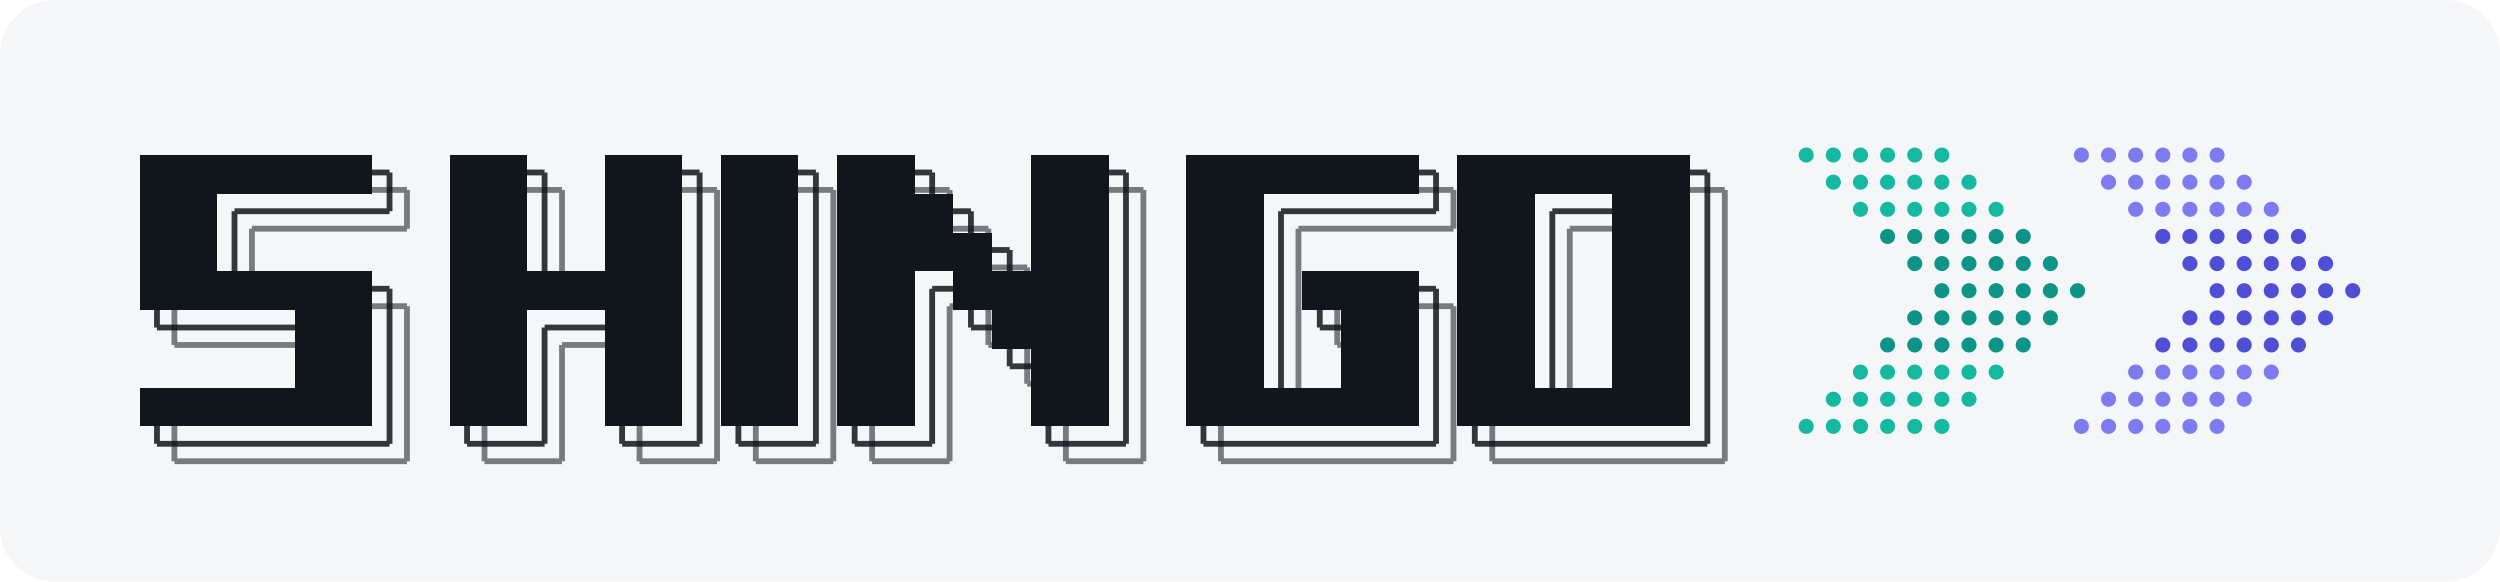
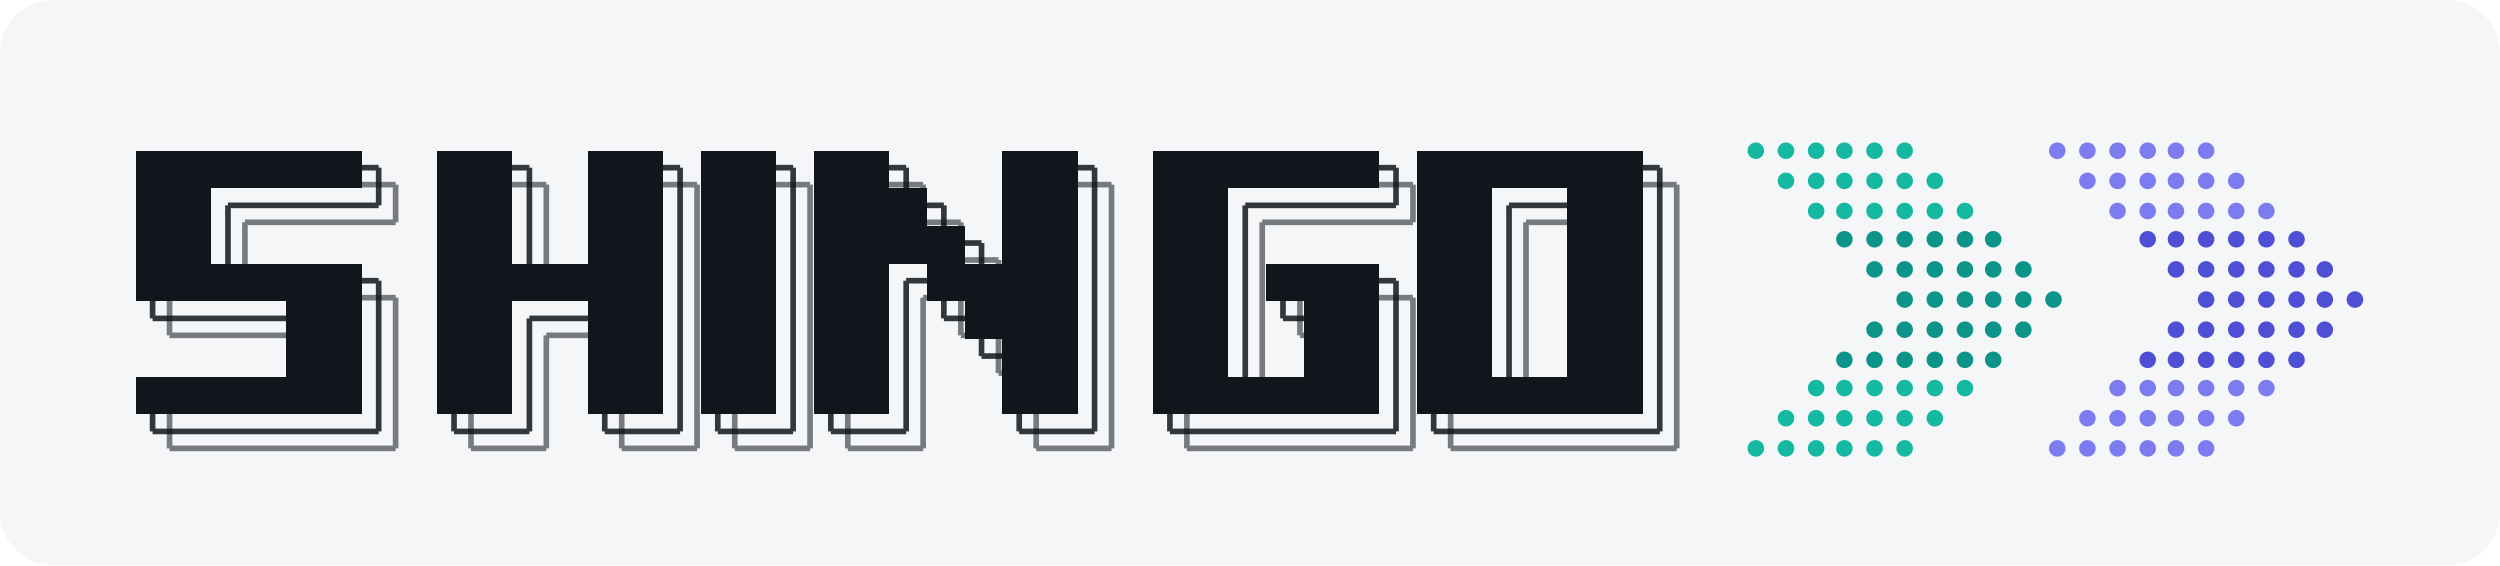
- <svg xmlns="http://www.w3.org/2000/svg" viewBox="0 0 1290 300" width="1290" height="300" role="img" aria-label="Shingo">
+ <svg xmlns="http://www.w3.org/2000/svg" viewBox="0 0 1327 300" width="1327" height="300" role="img" aria-label="Shingo">
  <defs>
    <filter id="glow" x="-20%" y="-20%" width="140%" height="140%">
      <feGaussianBlur stdDeviation="3.5" result="b" />
      <feMerge>
        <feMergeNode in="b" />
        <feMergeNode in="SourceGraphic" />
      </feMerge>
    </filter>
    <filter id="glowInk" x="-10%" y="-10%" width="120%" height="120%">
      <feGaussianBlur stdDeviation="2.2" result="b" />
      <feComponentTransfer in="b" result="b2">
        <feFuncA type="linear" slope="0.55" />
      </feComponentTransfer>
      <feMerge>
        <feMergeNode in="b2" />
        <feMergeNode in="SourceGraphic" />
      </feMerge>
    </filter>
    <pattern id="scan" width="4" height="4" patternUnits="userSpaceOnUse">
      <rect width="4" height="2" fill="#000" fill-opacity="0.18" />
    </pattern>
  </defs>
-   <rect width="1290" height="300" rx="28" fill="#f4f6f8" />
+   <rect width="1327" height="300" rx="28" fill="#f4f6f8" />
  <g transform="translate(72 80)">
    <g transform="translate(18 18)">
      <path d="M240 80L240 100M80 0L100 0M80 20L100 20M680 20L680 40M540 80L540 100M740 120L760 120M740 140L760 140M580 60L580 80M160 0L180 0M160 0L160 20M380 0L400 0M400 0L400 20M600 0L620 0M600 20L620 20M640 60L660 60M660 60L660 80M300 100L300 120M360 20L360 40M680 60L680 80M720 0L740 0M720 20L740 20M540 140L560 140M540 120L540 140M60 120L80 120M60 140L80 140M100 60L120 60M120 60L120 80M160 40L160 60M200 20L200 40M580 100L580 120M660 100L660 120M280 20L280 40M500 20L500 40M720 20L720 40M760 0L780 0M580 120L600 120M580 140L600 140M320 140L340 140M340 120L340 140M360 60L360 80M420 40L440 40M440 40L440 60M440 60L460 60M680 100L680 120M120 100L120 120M160 80L160 100M400 80L400 100M0 0L20 0M0 0L0 20M280 60L280 80M300 0L320 0M300 0L300 20M500 60L500 80M720 60L720 80M760 40L760 60M360 100L360 120M800 60L800 80M540 20L540 40M560 0L580 0M380 140L400 140M400 120L400 140M600 120L620 120M600 140L620 140M200 100L200 120M0 40L0 60M640 0L660 0M640 20L660 20M660 0L660 20M20 80L40 80M280 100L280 120M300 40L300 60M340 20L340 40M500 100L500 120M720 100L720 120M760 80L760 100M800 100L800 120M400 20L420 20M420 20L420 40M680 0L700 0M680 0L680 20M720 120L740 120M720 140L740 140M240 140L260 140M240 120L240 140M60 60L80 60M60 80L80 80M100 0L120 0M100 20L120 20M120 0L120 20M460 140L480 140M460 120L460 140M580 40L580 60M300 80L300 100M340 60L340 80M360 0L380 0M360 0L360 20M620 60L640 60M680 40L680 60M580 80L580 100M80 80L80 100M180 0L200 0M200 0L200 20M660 80L660 100M260 0L280 0M280 0L280 20M480 0L500 0M500 0L500 20M700 0L720 0M300 140L320 140M300 120L300 140M40 120L60 120M40 140L60 140M340 100L340 120M360 40L360 60M780 0L800 0M800 0L800 20M620 100L620 120M680 80L680 100M240 20L240 40M460 20L460 40M740 0L760 0M740 20L760 20M120 80L120 100M80 140L100 140M200 40L200 60M640 140L660 140M660 120L660 140M160 140L180 140M160 120L160 140M200 60L220 60M200 80L220 80M20 0L40 0M280 40L280 60M500 40L500 60M720 40L720 60M360 80L360 100M800 40L800 60M440 100L460 100M440 80L440 100M680 140L700 140M680 120L680 140M60 0L80 0M60 20L80 20M100 140L120 140M120 120L120 140M540 60L540 80M40 40L40 60M280 80L280 100M500 80L500 100M320 0L340 0M340 0L340 20M720 80L720 100M800 80L800 100M760 140L780 140M620 0L640 0M620 20L640 20M240 100L240 120M460 100L460 120M540 100L540 120M160 20L160 40M480 140L500 140M500 120L500 140M0 120L20 120M0 140L20 140M0 120L0 140M40 60L60 60M40 80L60 80M340 40L340 60M700 140L720 140M780 140L800 140M800 120L800 140M400 60L420 60M80 60L100 60M560 140L580 140M160 60L160 80M400 60L400 80M600 60L620 60M600 80L620 80M600 60L600 80M20 120L40 120M20 140L40 140M340 80L340 100M760 20L760 40M620 80L620 100M420 80L440 80M420 60L420 80M240 0L260 0M240 0L240 20M460 0L480 0M460 0L460 20M80 100L80 120M540 0L560 0M540 0L540 20M160 100L160 120M400 100L400 120M200 80L200 100M0 20L0 40M800 20L800 40M300 20L300 40M580 0L600 0M580 20L600 20M760 60L760 80M620 140L640 140M360 140L380 140M360 120L360 140M240 40L240 60M460 40L460 60M540 40L540 60M580 20L580 40M40 20L40 40M0 80L20 80M0 60L0 80M40 0L60 0M40 20L60 20M180 140L200 140M200 120L200 140M220 60L240 60M220 80L240 80M260 140L280 140M280 120L280 140M300 60L300 80M760 100L760 120" fill="none" stroke="#11161c" stroke-width="3" stroke-opacity="0.55" />
    </g>
    <g transform="translate(9 9)">
      <path d="M240 80L240 100M80 0L100 0M80 20L100 20M680 20L680 40M540 80L540 100M740 120L760 120M740 140L760 140M580 60L580 80M160 0L180 0M160 0L160 20M380 0L400 0M400 0L400 20M600 0L620 0M600 20L620 20M640 60L660 60M660 60L660 80M300 100L300 120M360 20L360 40M680 60L680 80M720 0L740 0M720 20L740 20M540 140L560 140M540 120L540 140M60 120L80 120M60 140L80 140M100 60L120 60M120 60L120 80M160 40L160 60M200 20L200 40M580 100L580 120M660 100L660 120M280 20L280 40M500 20L500 40M720 20L720 40M760 0L780 0M580 120L600 120M580 140L600 140M320 140L340 140M340 120L340 140M360 60L360 80M420 40L440 40M440 40L440 60M440 60L460 60M680 100L680 120M120 100L120 120M160 80L160 100M400 80L400 100M0 0L20 0M0 0L0 20M280 60L280 80M300 0L320 0M300 0L300 20M500 60L500 80M720 60L720 80M760 40L760 60M360 100L360 120M800 60L800 80M540 20L540 40M560 0L580 0M380 140L400 140M400 120L400 140M600 120L620 120M600 140L620 140M200 100L200 120M0 40L0 60M640 0L660 0M640 20L660 20M660 0L660 20M20 80L40 80M280 100L280 120M300 40L300 60M340 20L340 40M500 100L500 120M720 100L720 120M760 80L760 100M800 100L800 120M400 20L420 20M420 20L420 40M680 0L700 0M680 0L680 20M720 120L740 120M720 140L740 140M240 140L260 140M240 120L240 140M60 60L80 60M60 80L80 80M100 0L120 0M100 20L120 20M120 0L120 20M460 140L480 140M460 120L460 140M580 40L580 60M300 80L300 100M340 60L340 80M360 0L380 0M360 0L360 20M620 60L640 60M680 40L680 60M580 80L580 100M80 80L80 100M180 0L200 0M200 0L200 20M660 80L660 100M260 0L280 0M280 0L280 20M480 0L500 0M500 0L500 20M700 0L720 0M300 140L320 140M300 120L300 140M40 120L60 120M40 140L60 140M340 100L340 120M360 40L360 60M780 0L800 0M800 0L800 20M620 100L620 120M680 80L680 100M240 20L240 40M460 20L460 40M740 0L760 0M740 20L760 20M120 80L120 100M80 140L100 140M200 40L200 60M640 140L660 140M660 120L660 140M160 140L180 140M160 120L160 140M200 60L220 60M200 80L220 80M20 0L40 0M280 40L280 60M500 40L500 60M720 40L720 60M360 80L360 100M800 40L800 60M440 100L460 100M440 80L440 100M680 140L700 140M680 120L680 140M60 0L80 0M60 20L80 20M100 140L120 140M120 120L120 140M540 60L540 80M40 40L40 60M280 80L280 100M500 80L500 100M320 0L340 0M340 0L340 20M720 80L720 100M800 80L800 100M760 140L780 140M620 0L640 0M620 20L640 20M240 100L240 120M460 100L460 120M540 100L540 120M160 20L160 40M480 140L500 140M500 120L500 140M0 120L20 120M0 140L20 140M0 120L0 140M40 60L60 60M40 80L60 80M340 40L340 60M700 140L720 140M780 140L800 140M800 120L800 140M400 60L420 60M80 60L100 60M560 140L580 140M160 60L160 80M400 60L400 80M600 60L620 60M600 80L620 80M600 60L600 80M20 120L40 120M20 140L40 140M340 80L340 100M760 20L760 40M620 80L620 100M420 80L440 80M420 60L420 80M240 0L260 0M240 0L240 20M460 0L480 0M460 0L460 20M80 100L80 120M540 0L560 0M540 0L540 20M160 100L160 120M400 100L400 120M200 80L200 100M0 20L0 40M800 20L800 40M300 20L300 40M580 0L600 0M580 20L600 20M760 60L760 80M620 140L640 140M360 140L380 140M360 120L360 140M240 40L240 60M460 40L460 60M540 40L540 60M580 20L580 40M40 20L40 40M0 80L20 80M0 60L0 80M40 0L60 0M40 20L60 20M180 140L200 140M200 120L200 140M220 60L240 60M220 80L240 80M260 140L280 140M280 120L280 140M300 60L300 80M760 100L760 120" fill="none" stroke="#11161c" stroke-width="3" stroke-opacity="0.85" />
    </g>
    <g fill="#11161c" shape-rendering="crispEdges">
      <rect x="0" y="0" width="120" height="20" />
      <rect x="160" y="0" width="40" height="20" />
      <rect x="240" y="0" width="40" height="20" />
      <rect x="300" y="0" width="40" height="20" />
      <rect x="360" y="0" width="40" height="20" />
      <rect x="460" y="0" width="40" height="20" />
      <rect x="540" y="0" width="120" height="20" />
      <rect x="680" y="0" width="120" height="20" />
      <rect x="0" y="20" width="40" height="20" />
      <rect x="160" y="20" width="40" height="20" />
      <rect x="240" y="20" width="40" height="20" />
      <rect x="300" y="20" width="40" height="20" />
      <rect x="360" y="20" width="60" height="20" />
      <rect x="460" y="20" width="40" height="20" />
      <rect x="540" y="20" width="40" height="20" />
      <rect x="680" y="20" width="40" height="20" />
      <rect x="760" y="20" width="40" height="20" />
      <rect x="0" y="40" width="40" height="20" />
      <rect x="160" y="40" width="40" height="20" />
      <rect x="240" y="40" width="40" height="20" />
      <rect x="300" y="40" width="40" height="20" />
      <rect x="360" y="40" width="80" height="20" />
      <rect x="460" y="40" width="40" height="20" />
      <rect x="540" y="40" width="40" height="20" />
      <rect x="680" y="40" width="40" height="20" />
      <rect x="760" y="40" width="40" height="20" />
      <rect x="0" y="60" width="120" height="20" />
      <rect x="160" y="60" width="120" height="20" />
      <rect x="300" y="60" width="40" height="20" />
      <rect x="360" y="60" width="40" height="20" />
      <rect x="420" y="60" width="80" height="20" />
      <rect x="540" y="60" width="40" height="20" />
      <rect x="600" y="60" width="60" height="20" />
      <rect x="680" y="60" width="40" height="20" />
      <rect x="760" y="60" width="40" height="20" />
      <rect x="80" y="80" width="40" height="20" />
      <rect x="160" y="80" width="40" height="20" />
      <rect x="240" y="80" width="40" height="20" />
      <rect x="300" y="80" width="40" height="20" />
      <rect x="360" y="80" width="40" height="20" />
      <rect x="440" y="80" width="60" height="20" />
      <rect x="540" y="80" width="40" height="20" />
      <rect x="620" y="80" width="40" height="20" />
      <rect x="680" y="80" width="40" height="20" />
      <rect x="760" y="80" width="40" height="20" />
      <rect x="80" y="100" width="40" height="20" />
      <rect x="160" y="100" width="40" height="20" />
      <rect x="240" y="100" width="40" height="20" />
      <rect x="300" y="100" width="40" height="20" />
      <rect x="360" y="100" width="40" height="20" />
      <rect x="460" y="100" width="40" height="20" />
      <rect x="540" y="100" width="40" height="20" />
      <rect x="620" y="100" width="40" height="20" />
      <rect x="680" y="100" width="40" height="20" />
      <rect x="760" y="100" width="40" height="20" />
      <rect x="0" y="120" width="120" height="20" />
      <rect x="160" y="120" width="40" height="20" />
      <rect x="240" y="120" width="40" height="20" />
      <rect x="300" y="120" width="40" height="20" />
      <rect x="360" y="120" width="40" height="20" />
      <rect x="460" y="120" width="40" height="20" />
      <rect x="540" y="120" width="120" height="20" />
      <rect x="680" y="120" width="120" height="20" />
    </g>
  </g>
  <g>
-     <circle cx="1002" cy="80" r="3.9" fill="#15b8a0" />
-     <circle cx="988" cy="80" r="3.9" fill="#15b8a0" />
-     <circle cx="974" cy="80" r="3.9" fill="#15b8a0" />
-     <circle cx="960" cy="80" r="3.9" fill="#15b8a0" />
-     <circle cx="946" cy="80" r="3.9" fill="#15b8a0" />
-     <circle cx="932" cy="80" r="3.9" fill="#15b8a0" />
-     <circle cx="1016" cy="94" r="3.9" fill="#15b8a0" />
-     <circle cx="1002" cy="94" r="3.9" fill="#15b8a0" />
-     <circle cx="988" cy="94" r="3.9" fill="#15b8a0" />
-     <circle cx="974" cy="94" r="3.9" fill="#15b8a0" />
-     <circle cx="960" cy="94" r="3.9" fill="#15b8a0" />
-     <circle cx="946" cy="94" r="3.9" fill="#15b8a0" />
-     <circle cx="1030" cy="108" r="3.9" fill="#15b8a0" />
-     <circle cx="1016" cy="108" r="3.9" fill="#15b8a0" />
-     <circle cx="1002" cy="108" r="3.9" fill="#15b8a0" />
-     <circle cx="988" cy="108" r="3.9" fill="#15b8a0" />
-     <circle cx="974" cy="108" r="3.9" fill="#15b8a0" />
-     <circle cx="960" cy="108" r="3.9" fill="#15b8a0" />
-     <circle cx="1044" cy="122" r="3.9" fill="#0d9488" />
-     <circle cx="1030" cy="122" r="3.9" fill="#0d9488" />
-     <circle cx="1016" cy="122" r="3.9" fill="#0d9488" />
-     <circle cx="1002" cy="122" r="3.9" fill="#0d9488" />
-     <circle cx="988" cy="122" r="3.9" fill="#0d9488" />
-     <circle cx="974" cy="122" r="3.9" fill="#0d9488" />
-     <circle cx="1058" cy="136" r="3.9" fill="#0d9488" />
-     <circle cx="1044" cy="136" r="3.9" fill="#0d9488" />
-     <circle cx="1030" cy="136" r="3.9" fill="#0d9488" />
-     <circle cx="1016" cy="136" r="3.9" fill="#0d9488" />
-     <circle cx="1002" cy="136" r="3.9" fill="#0d9488" />
-     <circle cx="988" cy="136" r="3.9" fill="#0d9488" />
-     <circle cx="1072" cy="150" r="3.9" fill="#0d9488" />
-     <circle cx="1058" cy="150" r="3.9" fill="#0d9488" />
-     <circle cx="1044" cy="150" r="3.9" fill="#0d9488" />
-     <circle cx="1030" cy="150" r="3.9" fill="#0d9488" />
-     <circle cx="1016" cy="150" r="3.9" fill="#0d9488" />
-     <circle cx="1002" cy="150" r="3.9" fill="#0d9488" />
-     <circle cx="1058" cy="164" r="3.9" fill="#0d9488" />
-     <circle cx="1044" cy="164" r="3.9" fill="#0d9488" />
-     <circle cx="1030" cy="164" r="3.9" fill="#0d9488" />
-     <circle cx="1016" cy="164" r="3.9" fill="#0d9488" />
-     <circle cx="1002" cy="164" r="3.9" fill="#0d9488" />
-     <circle cx="988" cy="164" r="3.9" fill="#0d9488" />
-     <circle cx="1044" cy="178" r="3.9" fill="#0d9488" />
-     <circle cx="1030" cy="178" r="3.9" fill="#0d9488" />
-     <circle cx="1016" cy="178" r="3.9" fill="#0d9488" />
-     <circle cx="1002" cy="178" r="3.9" fill="#0d9488" />
-     <circle cx="988" cy="178" r="3.9" fill="#0d9488" />
-     <circle cx="974" cy="178" r="3.9" fill="#0d9488" />
-     <circle cx="1030" cy="192" r="3.9" fill="#15b8a0" />
-     <circle cx="1016" cy="192" r="3.9" fill="#15b8a0" />
-     <circle cx="1002" cy="192" r="3.9" fill="#15b8a0" />
-     <circle cx="988" cy="192" r="3.9" fill="#15b8a0" />
-     <circle cx="974" cy="192" r="3.9" fill="#15b8a0" />
-     <circle cx="960" cy="192" r="3.9" fill="#15b8a0" />
-     <circle cx="1016" cy="206" r="3.9" fill="#15b8a0" />
-     <circle cx="1002" cy="206" r="3.9" fill="#15b8a0" />
-     <circle cx="988" cy="206" r="3.9" fill="#15b8a0" />
-     <circle cx="974" cy="206" r="3.9" fill="#15b8a0" />
-     <circle cx="960" cy="206" r="3.9" fill="#15b8a0" />
-     <circle cx="946" cy="206" r="3.9" fill="#15b8a0" />
-     <circle cx="1002" cy="220" r="3.9" fill="#15b8a0" />
-     <circle cx="988" cy="220" r="3.9" fill="#15b8a0" />
-     <circle cx="974" cy="220" r="3.9" fill="#15b8a0" />
-     <circle cx="960" cy="220" r="3.9" fill="#15b8a0" />
-     <circle cx="946" cy="220" r="3.9" fill="#15b8a0" />
-     <circle cx="932" cy="220" r="3.9" fill="#15b8a0" />
+     <circle cx="1011" cy="80" r="4.4" fill="#15b8a0" />
+     <circle cx="995" cy="80" r="4.4" fill="#15b8a0" />
+     <circle cx="979" cy="80" r="4.4" fill="#15b8a0" />
+     <circle cx="964" cy="80" r="4.4" fill="#15b8a0" />
+     <circle cx="948" cy="80" r="4.4" fill="#15b8a0" />
+     <circle cx="932" cy="80" r="4.4" fill="#15b8a0" />
+     <circle cx="1027" cy="96" r="4.4" fill="#15b8a0" />
+     <circle cx="1011" cy="96" r="4.4" fill="#15b8a0" />
+     <circle cx="995" cy="96" r="4.4" fill="#15b8a0" />
+     <circle cx="979" cy="96" r="4.4" fill="#15b8a0" />
+     <circle cx="964" cy="96" r="4.4" fill="#15b8a0" />
+     <circle cx="948" cy="96" r="4.4" fill="#15b8a0" />
+     <circle cx="1043" cy="112" r="4.4" fill="#15b8a0" />
+     <circle cx="1027" cy="112" r="4.4" fill="#15b8a0" />
+     <circle cx="1011" cy="112" r="4.4" fill="#15b8a0" />
+     <circle cx="995" cy="112" r="4.4" fill="#15b8a0" />
+     <circle cx="979" cy="112" r="4.4" fill="#15b8a0" />
+     <circle cx="964" cy="112" r="4.4" fill="#15b8a0" />
+     <circle cx="1058" cy="127" r="4.4" fill="#0d9488" />
+     <circle cx="1043" cy="127" r="4.4" fill="#0d9488" />
+     <circle cx="1027" cy="127" r="4.4" fill="#0d9488" />
+     <circle cx="1011" cy="127" r="4.4" fill="#0d9488" />
+     <circle cx="995" cy="127" r="4.4" fill="#0d9488" />
+     <circle cx="979" cy="127" r="4.4" fill="#0d9488" />
+     <circle cx="1074" cy="143" r="4.4" fill="#0d9488" />
+     <circle cx="1058" cy="143" r="4.4" fill="#0d9488" />
+     <circle cx="1043" cy="143" r="4.4" fill="#0d9488" />
+     <circle cx="1027" cy="143" r="4.4" fill="#0d9488" />
+     <circle cx="1011" cy="143" r="4.4" fill="#0d9488" />
+     <circle cx="995" cy="143" r="4.4" fill="#0d9488" />
+     <circle cx="1090" cy="159" r="4.4" fill="#0d9488" />
+     <circle cx="1074" cy="159" r="4.4" fill="#0d9488" />
+     <circle cx="1058" cy="159" r="4.4" fill="#0d9488" />
+     <circle cx="1043" cy="159" r="4.4" fill="#0d9488" />
+     <circle cx="1027" cy="159" r="4.4" fill="#0d9488" />
+     <circle cx="1011" cy="159" r="4.4" fill="#0d9488" />
+     <circle cx="1074" cy="175" r="4.4" fill="#0d9488" />
+     <circle cx="1058" cy="175" r="4.4" fill="#0d9488" />
+     <circle cx="1043" cy="175" r="4.4" fill="#0d9488" />
+     <circle cx="1027" cy="175" r="4.4" fill="#0d9488" />
+     <circle cx="1011" cy="175" r="4.4" fill="#0d9488" />
+     <circle cx="995" cy="175" r="4.4" fill="#0d9488" />
+     <circle cx="1058" cy="191" r="4.4" fill="#0d9488" />
+     <circle cx="1043" cy="191" r="4.4" fill="#0d9488" />
+     <circle cx="1027" cy="191" r="4.4" fill="#0d9488" />
+     <circle cx="1011" cy="191" r="4.4" fill="#0d9488" />
+     <circle cx="995" cy="191" r="4.4" fill="#0d9488" />
+     <circle cx="979" cy="191" r="4.4" fill="#0d9488" />
+     <circle cx="1043" cy="206" r="4.4" fill="#15b8a0" />
+     <circle cx="1027" cy="206" r="4.4" fill="#15b8a0" />
+     <circle cx="1011" cy="206" r="4.4" fill="#15b8a0" />
+     <circle cx="995" cy="206" r="4.4" fill="#15b8a0" />
+     <circle cx="979" cy="206" r="4.4" fill="#15b8a0" />
+     <circle cx="964" cy="206" r="4.4" fill="#15b8a0" />
+     <circle cx="1027" cy="222" r="4.4" fill="#15b8a0" />
+     <circle cx="1011" cy="222" r="4.4" fill="#15b8a0" />
+     <circle cx="995" cy="222" r="4.4" fill="#15b8a0" />
+     <circle cx="979" cy="222" r="4.4" fill="#15b8a0" />
+     <circle cx="964" cy="222" r="4.4" fill="#15b8a0" />
+     <circle cx="948" cy="222" r="4.4" fill="#15b8a0" />
+     <circle cx="1011" cy="238" r="4.4" fill="#15b8a0" />
+     <circle cx="995" cy="238" r="4.4" fill="#15b8a0" />
+     <circle cx="979" cy="238" r="4.4" fill="#15b8a0" />
+     <circle cx="964" cy="238" r="4.4" fill="#15b8a0" />
+     <circle cx="948" cy="238" r="4.4" fill="#15b8a0" />
+     <circle cx="932" cy="238" r="4.4" fill="#15b8a0" />
  </g>
  <g>
-     <circle cx="1144" cy="80" r="3.9" fill="#7c7cf0" />
-     <circle cx="1130" cy="80" r="3.9" fill="#7c7cf0" />
-     <circle cx="1116" cy="80" r="3.9" fill="#7c7cf0" />
-     <circle cx="1102" cy="80" r="3.9" fill="#7c7cf0" />
-     <circle cx="1088" cy="80" r="3.9" fill="#7c7cf0" />
-     <circle cx="1074" cy="80" r="3.9" fill="#7c7cf0" />
-     <circle cx="1158" cy="94" r="3.9" fill="#7c7cf0" />
-     <circle cx="1144" cy="94" r="3.9" fill="#7c7cf0" />
-     <circle cx="1130" cy="94" r="3.9" fill="#7c7cf0" />
-     <circle cx="1116" cy="94" r="3.9" fill="#7c7cf0" />
-     <circle cx="1102" cy="94" r="3.9" fill="#7c7cf0" />
-     <circle cx="1088" cy="94" r="3.9" fill="#7c7cf0" />
-     <circle cx="1172" cy="108" r="3.9" fill="#7c7cf0" />
-     <circle cx="1158" cy="108" r="3.9" fill="#7c7cf0" />
-     <circle cx="1144" cy="108" r="3.9" fill="#7c7cf0" />
-     <circle cx="1130" cy="108" r="3.9" fill="#7c7cf0" />
-     <circle cx="1116" cy="108" r="3.9" fill="#7c7cf0" />
-     <circle cx="1102" cy="108" r="3.9" fill="#7c7cf0" />
-     <circle cx="1186" cy="122" r="3.9" fill="#4f4fd6" />
-     <circle cx="1172" cy="122" r="3.9" fill="#4f4fd6" />
-     <circle cx="1158" cy="122" r="3.9" fill="#4f4fd6" />
-     <circle cx="1144" cy="122" r="3.9" fill="#4f4fd6" />
-     <circle cx="1130" cy="122" r="3.9" fill="#4f4fd6" />
-     <circle cx="1116" cy="122" r="3.9" fill="#4f4fd6" />
-     <circle cx="1200" cy="136" r="3.9" fill="#4f4fd6" />
-     <circle cx="1186" cy="136" r="3.9" fill="#4f4fd6" />
-     <circle cx="1172" cy="136" r="3.9" fill="#4f4fd6" />
-     <circle cx="1158" cy="136" r="3.9" fill="#4f4fd6" />
-     <circle cx="1144" cy="136" r="3.9" fill="#4f4fd6" />
-     <circle cx="1130" cy="136" r="3.9" fill="#4f4fd6" />
-     <circle cx="1214" cy="150" r="3.9" fill="#4f4fd6" />
-     <circle cx="1200" cy="150" r="3.9" fill="#4f4fd6" />
-     <circle cx="1186" cy="150" r="3.9" fill="#4f4fd6" />
-     <circle cx="1172" cy="150" r="3.9" fill="#4f4fd6" />
-     <circle cx="1158" cy="150" r="3.9" fill="#4f4fd6" />
-     <circle cx="1144" cy="150" r="3.9" fill="#4f4fd6" />
-     <circle cx="1200" cy="164" r="3.9" fill="#4f4fd6" />
-     <circle cx="1186" cy="164" r="3.9" fill="#4f4fd6" />
-     <circle cx="1172" cy="164" r="3.9" fill="#4f4fd6" />
-     <circle cx="1158" cy="164" r="3.9" fill="#4f4fd6" />
-     <circle cx="1144" cy="164" r="3.9" fill="#4f4fd6" />
-     <circle cx="1130" cy="164" r="3.9" fill="#4f4fd6" />
-     <circle cx="1186" cy="178" r="3.9" fill="#4f4fd6" />
-     <circle cx="1172" cy="178" r="3.9" fill="#4f4fd6" />
-     <circle cx="1158" cy="178" r="3.9" fill="#4f4fd6" />
-     <circle cx="1144" cy="178" r="3.9" fill="#4f4fd6" />
-     <circle cx="1130" cy="178" r="3.9" fill="#4f4fd6" />
-     <circle cx="1116" cy="178" r="3.9" fill="#4f4fd6" />
-     <circle cx="1172" cy="192" r="3.9" fill="#7c7cf0" />
-     <circle cx="1158" cy="192" r="3.9" fill="#7c7cf0" />
-     <circle cx="1144" cy="192" r="3.9" fill="#7c7cf0" />
-     <circle cx="1130" cy="192" r="3.9" fill="#7c7cf0" />
-     <circle cx="1116" cy="192" r="3.9" fill="#7c7cf0" />
-     <circle cx="1102" cy="192" r="3.9" fill="#7c7cf0" />
-     <circle cx="1158" cy="206" r="3.9" fill="#7c7cf0" />
-     <circle cx="1144" cy="206" r="3.9" fill="#7c7cf0" />
-     <circle cx="1130" cy="206" r="3.9" fill="#7c7cf0" />
-     <circle cx="1116" cy="206" r="3.9" fill="#7c7cf0" />
-     <circle cx="1102" cy="206" r="3.9" fill="#7c7cf0" />
-     <circle cx="1088" cy="206" r="3.9" fill="#7c7cf0" />
-     <circle cx="1144" cy="220" r="3.9" fill="#7c7cf0" />
-     <circle cx="1130" cy="220" r="3.9" fill="#7c7cf0" />
-     <circle cx="1116" cy="220" r="3.9" fill="#7c7cf0" />
-     <circle cx="1102" cy="220" r="3.9" fill="#7c7cf0" />
-     <circle cx="1088" cy="220" r="3.9" fill="#7c7cf0" />
-     <circle cx="1074" cy="220" r="3.9" fill="#7c7cf0" />
+     <circle cx="1171" cy="80" r="4.4" fill="#7c7cf0" />
+     <circle cx="1155" cy="80" r="4.4" fill="#7c7cf0" />
+     <circle cx="1140" cy="80" r="4.4" fill="#7c7cf0" />
+     <circle cx="1124" cy="80" r="4.4" fill="#7c7cf0" />
+     <circle cx="1108" cy="80" r="4.4" fill="#7c7cf0" />
+     <circle cx="1092" cy="80" r="4.4" fill="#7c7cf0" />
+     <circle cx="1187" cy="96" r="4.4" fill="#7c7cf0" />
+     <circle cx="1171" cy="96" r="4.4" fill="#7c7cf0" />
+     <circle cx="1155" cy="96" r="4.4" fill="#7c7cf0" />
+     <circle cx="1140" cy="96" r="4.4" fill="#7c7cf0" />
+     <circle cx="1124" cy="96" r="4.4" fill="#7c7cf0" />
+     <circle cx="1108" cy="96" r="4.4" fill="#7c7cf0" />
+     <circle cx="1203" cy="112" r="4.4" fill="#7c7cf0" />
+     <circle cx="1187" cy="112" r="4.4" fill="#7c7cf0" />
+     <circle cx="1171" cy="112" r="4.4" fill="#7c7cf0" />
+     <circle cx="1155" cy="112" r="4.4" fill="#7c7cf0" />
+     <circle cx="1140" cy="112" r="4.4" fill="#7c7cf0" />
+     <circle cx="1124" cy="112" r="4.4" fill="#7c7cf0" />
+     <circle cx="1219" cy="127" r="4.4" fill="#4f4fd6" />
+     <circle cx="1203" cy="127" r="4.4" fill="#4f4fd6" />
+     <circle cx="1187" cy="127" r="4.4" fill="#4f4fd6" />
+     <circle cx="1171" cy="127" r="4.4" fill="#4f4fd6" />
+     <circle cx="1155" cy="127" r="4.4" fill="#4f4fd6" />
+     <circle cx="1140" cy="127" r="4.4" fill="#4f4fd6" />
+     <circle cx="1234" cy="143" r="4.4" fill="#4f4fd6" />
+     <circle cx="1219" cy="143" r="4.4" fill="#4f4fd6" />
+     <circle cx="1203" cy="143" r="4.4" fill="#4f4fd6" />
+     <circle cx="1187" cy="143" r="4.4" fill="#4f4fd6" />
+     <circle cx="1171" cy="143" r="4.4" fill="#4f4fd6" />
+     <circle cx="1155" cy="143" r="4.4" fill="#4f4fd6" />
+     <circle cx="1250" cy="159" r="4.4" fill="#4f4fd6" />
+     <circle cx="1234" cy="159" r="4.4" fill="#4f4fd6" />
+     <circle cx="1219" cy="159" r="4.4" fill="#4f4fd6" />
+     <circle cx="1203" cy="159" r="4.4" fill="#4f4fd6" />
+     <circle cx="1187" cy="159" r="4.4" fill="#4f4fd6" />
+     <circle cx="1171" cy="159" r="4.4" fill="#4f4fd6" />
+     <circle cx="1234" cy="175" r="4.4" fill="#4f4fd6" />
+     <circle cx="1219" cy="175" r="4.4" fill="#4f4fd6" />
+     <circle cx="1203" cy="175" r="4.4" fill="#4f4fd6" />
+     <circle cx="1187" cy="175" r="4.4" fill="#4f4fd6" />
+     <circle cx="1171" cy="175" r="4.4" fill="#4f4fd6" />
+     <circle cx="1155" cy="175" r="4.4" fill="#4f4fd6" />
+     <circle cx="1219" cy="191" r="4.4" fill="#4f4fd6" />
+     <circle cx="1203" cy="191" r="4.4" fill="#4f4fd6" />
+     <circle cx="1187" cy="191" r="4.4" fill="#4f4fd6" />
+     <circle cx="1171" cy="191" r="4.4" fill="#4f4fd6" />
+     <circle cx="1155" cy="191" r="4.4" fill="#4f4fd6" />
+     <circle cx="1140" cy="191" r="4.4" fill="#4f4fd6" />
+     <circle cx="1203" cy="206" r="4.4" fill="#7c7cf0" />
+     <circle cx="1187" cy="206" r="4.4" fill="#7c7cf0" />
+     <circle cx="1171" cy="206" r="4.4" fill="#7c7cf0" />
+     <circle cx="1155" cy="206" r="4.4" fill="#7c7cf0" />
+     <circle cx="1140" cy="206" r="4.4" fill="#7c7cf0" />
+     <circle cx="1124" cy="206" r="4.4" fill="#7c7cf0" />
+     <circle cx="1187" cy="222" r="4.4" fill="#7c7cf0" />
+     <circle cx="1171" cy="222" r="4.4" fill="#7c7cf0" />
+     <circle cx="1155" cy="222" r="4.4" fill="#7c7cf0" />
+     <circle cx="1140" cy="222" r="4.4" fill="#7c7cf0" />
+     <circle cx="1124" cy="222" r="4.4" fill="#7c7cf0" />
+     <circle cx="1108" cy="222" r="4.4" fill="#7c7cf0" />
+     <circle cx="1171" cy="238" r="4.4" fill="#7c7cf0" />
+     <circle cx="1155" cy="238" r="4.4" fill="#7c7cf0" />
+     <circle cx="1140" cy="238" r="4.4" fill="#7c7cf0" />
+     <circle cx="1124" cy="238" r="4.4" fill="#7c7cf0" />
+     <circle cx="1108" cy="238" r="4.4" fill="#7c7cf0" />
+     <circle cx="1092" cy="238" r="4.4" fill="#7c7cf0" />
  </g>
</svg>
